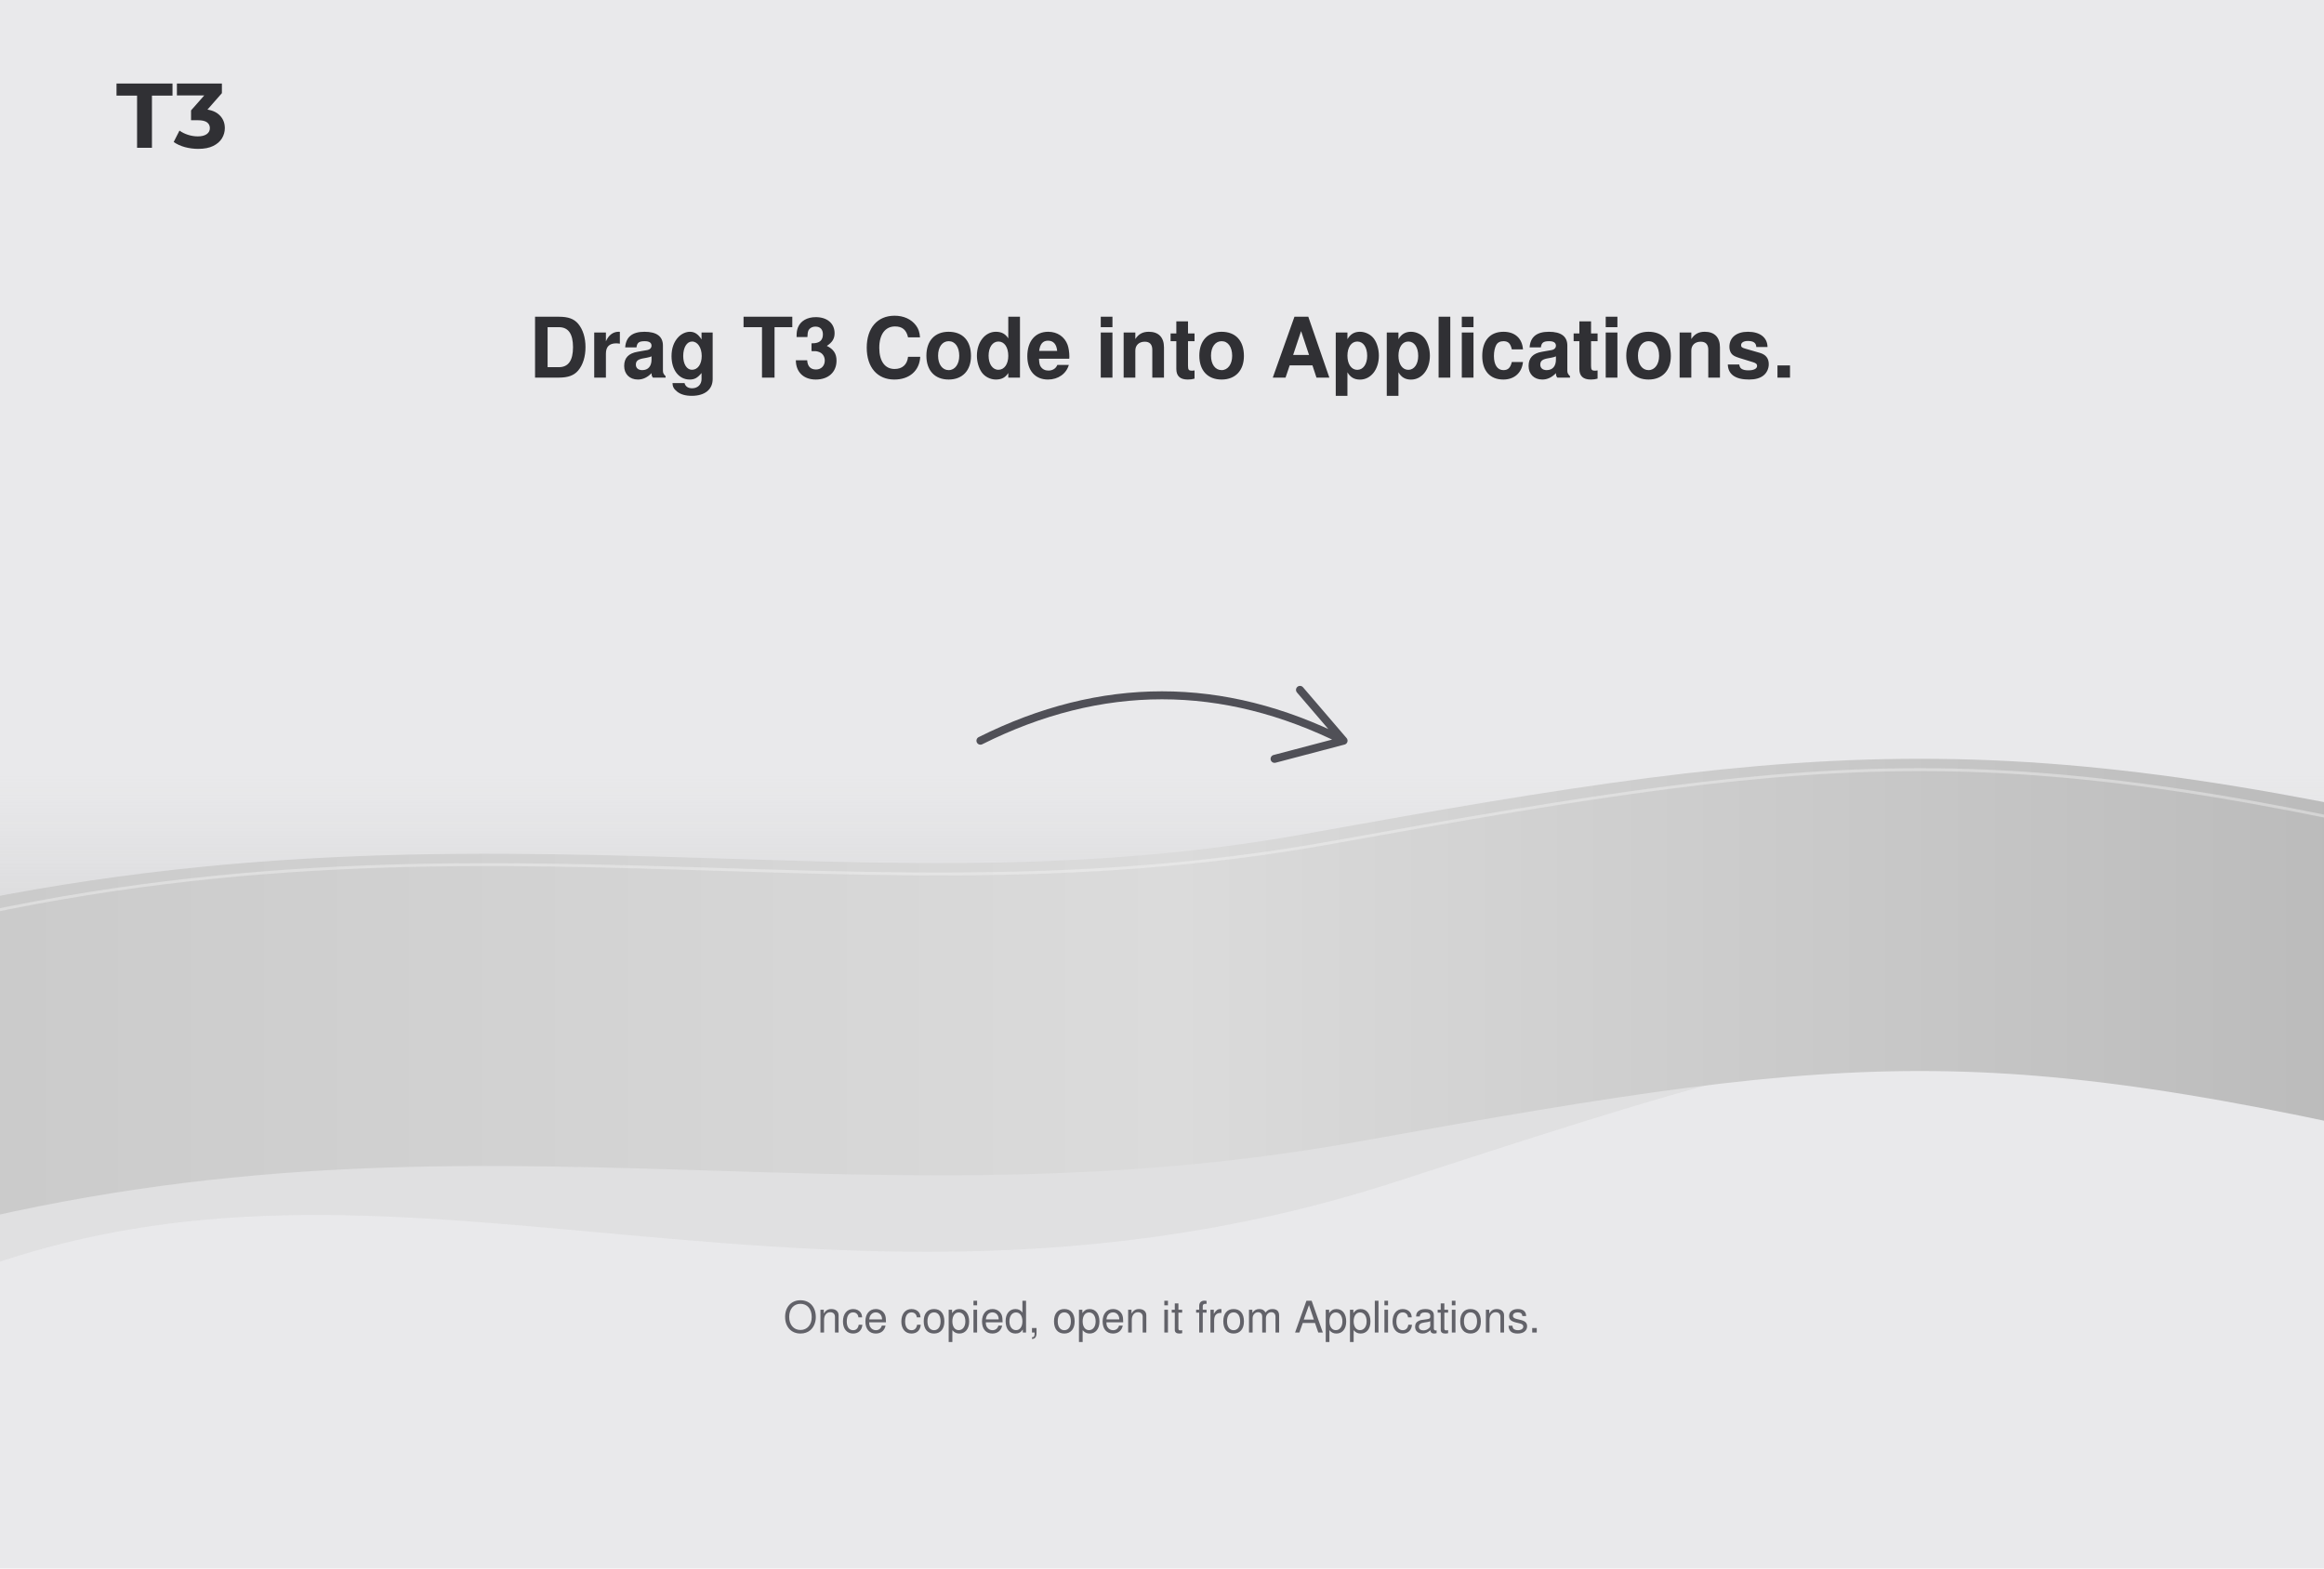
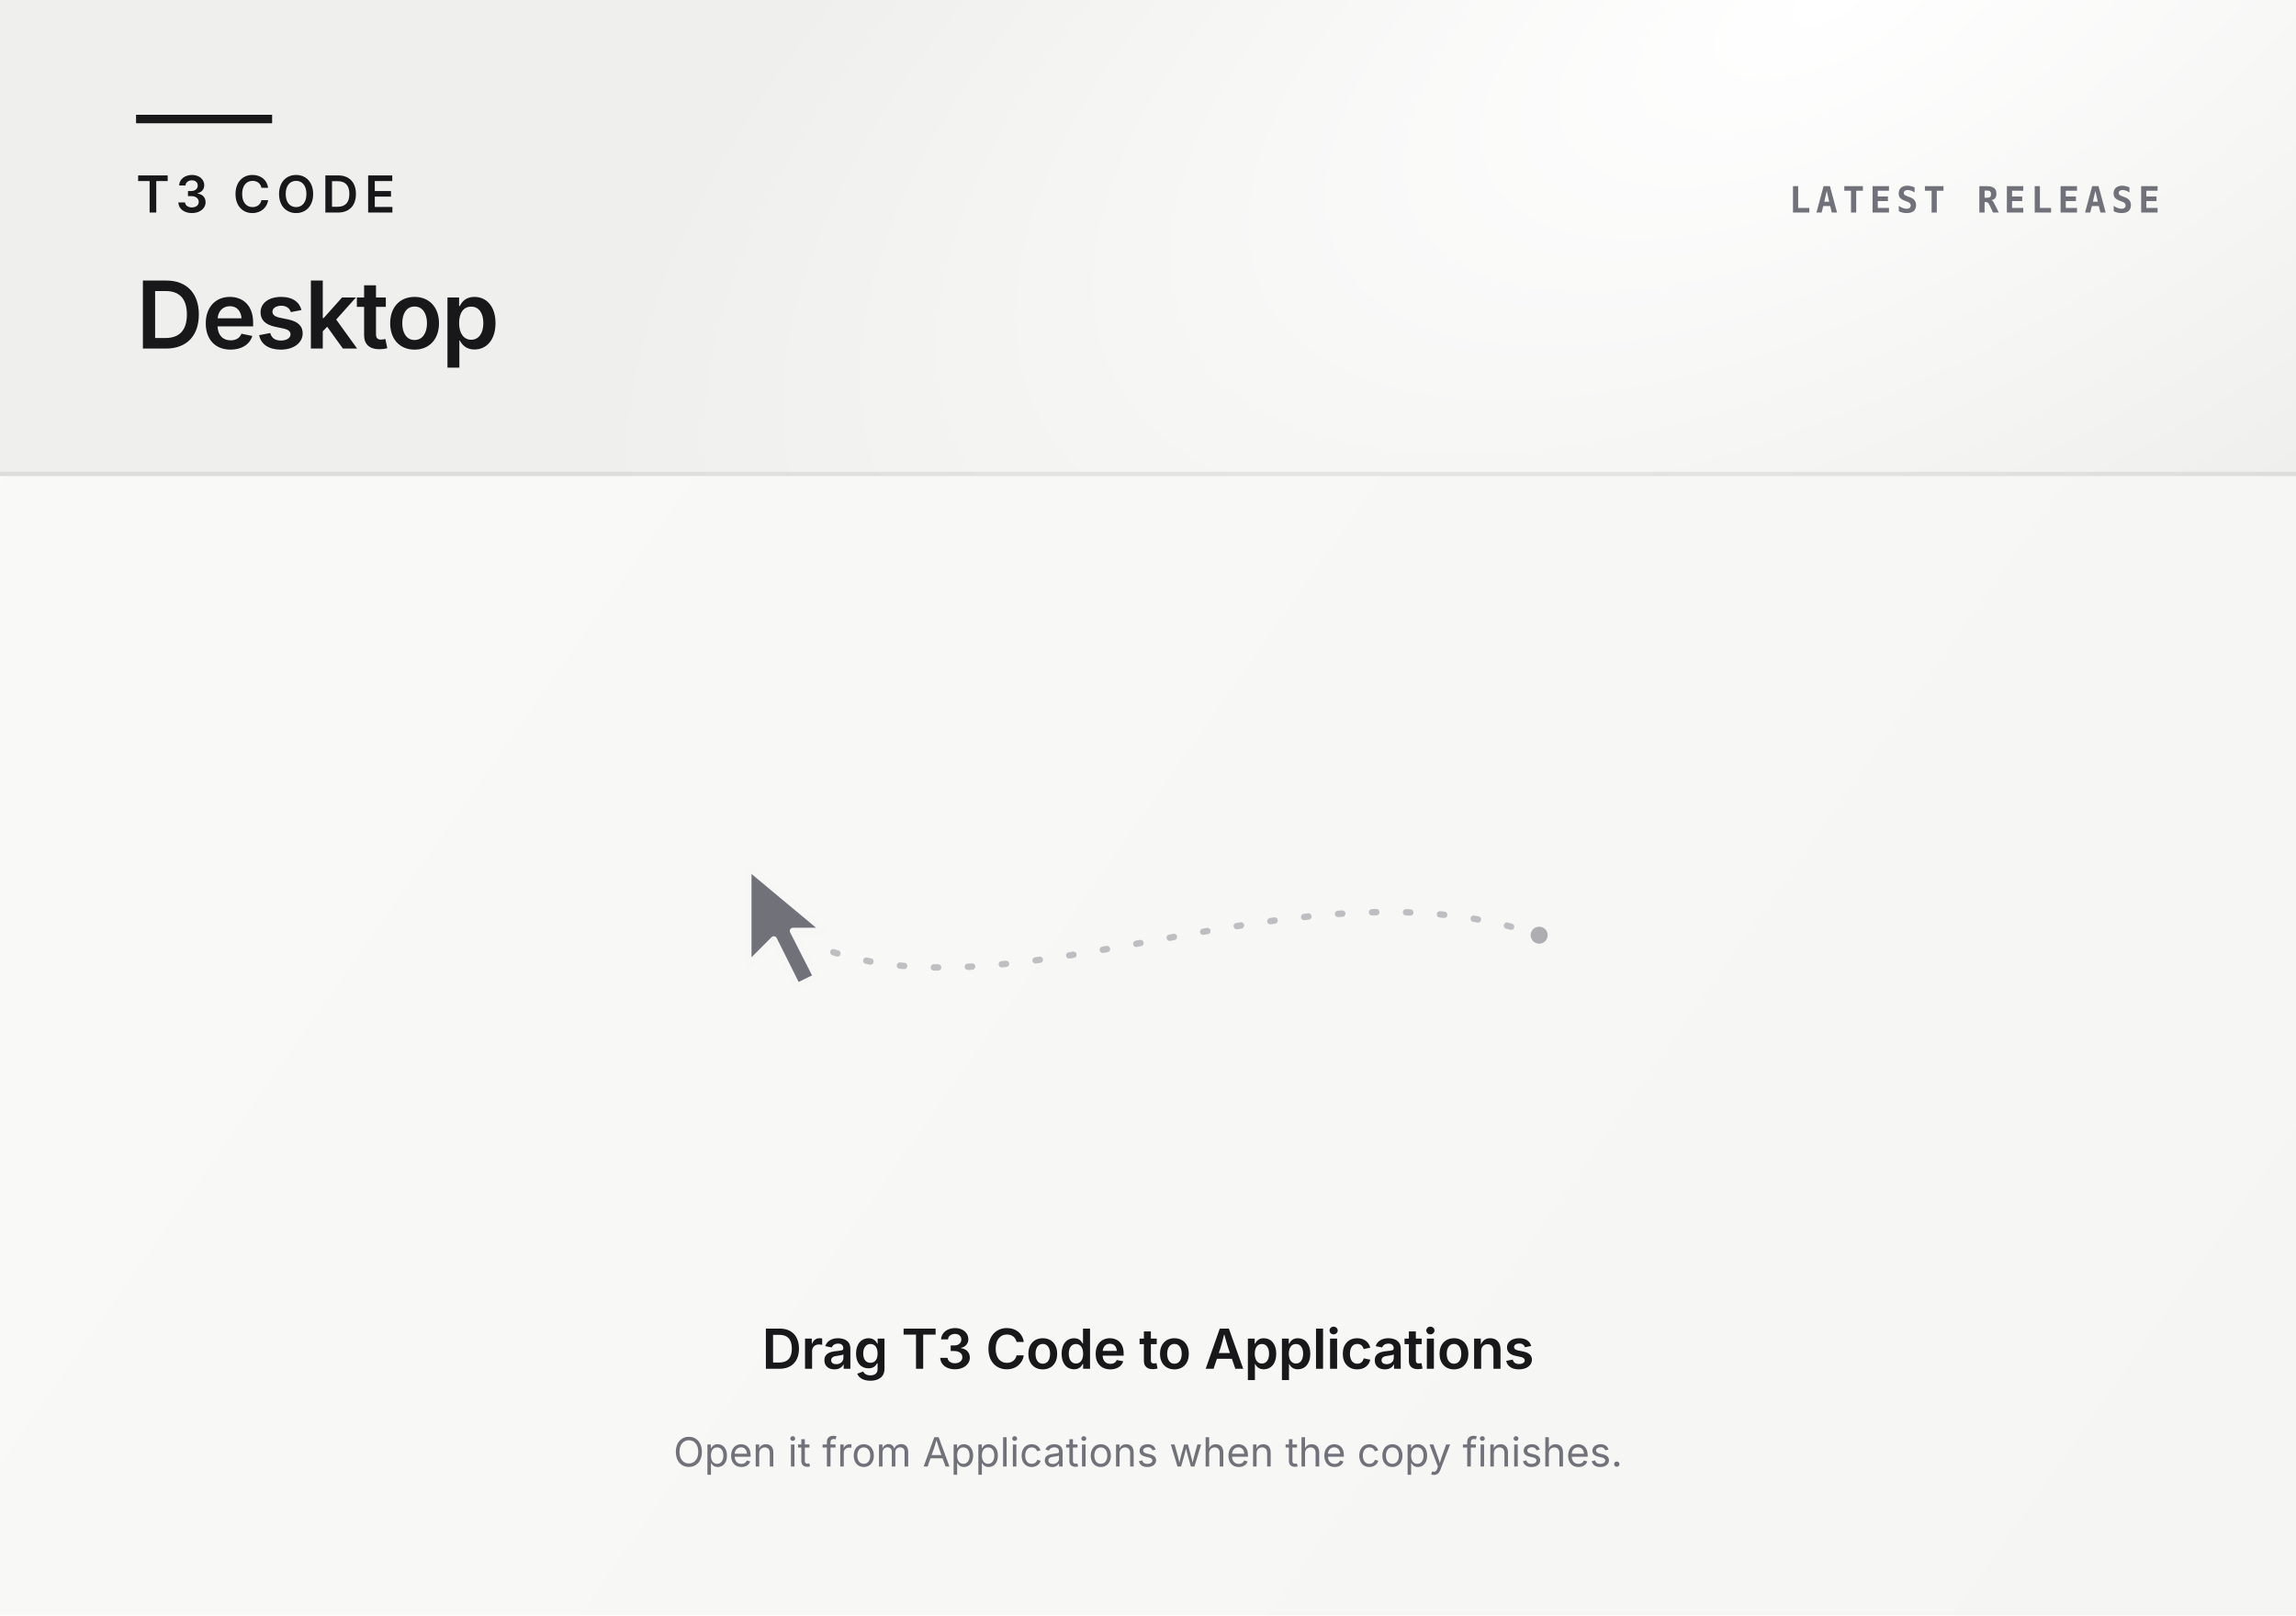
- <svg xmlns="http://www.w3.org/2000/svg" width="1280" height="864" viewBox="0 0 640 432">
+ <svg xmlns="http://www.w3.org/2000/svg" width="1080" height="760" viewBox="0 0 540 380" fill="none">
  <defs>
-     <linearGradient id="veil" x1="0" y1="0" x2="0" y2="1">
-       <stop stop-color="#B7B7B7" stop-opacity="0" />
-       <stop offset=".55" stop-color="#A5A5A5" stop-opacity=".24" />
-       <stop offset="1" stop-color="#D1D1D1" stop-opacity=".4" />
+     <linearGradient id="latest-surface" x1="0" y1="0" x2="540" y2="380" gradientUnits="userSpaceOnUse">
+       <stop stop-color="#FAFAF9" />
+       <stop offset="1" stop-color="#F5F5F4" />
    </linearGradient>
-     <linearGradient id="silk" x1="0" y1="0" x2="1" y2="0">
-       <stop stop-color="#C8C8C8" />
-       <stop offset=".5" stop-color="#DBDBDB" />
-       <stop offset="1" stop-color="#B5B5B5" />
-     </linearGradient>
+     <radialGradient id="latest-light" cx="0" cy="0" r="1" gradientUnits="userSpaceOnUse" gradientTransform="translate(430 0) rotate(152) scale(320 150)">
+       <stop stop-color="#FFFFFF" />
+       <stop offset="1" stop-color="#FFFFFF" stop-opacity="0" />
+     </radialGradient>
  </defs>
-   <rect width="640" height="432" fill="#E9E9EB" />
-   <path d="M-60 293C95 220 214 304 362 256S559 191 707 257" stroke="url(#veil)" stroke-width="146" fill="none" opacity="1" stroke-linecap="round" stroke-linejoin="round" />
-   <path d="M-60 306C113 252 223 298 367 272S553 242 707 280" stroke="url(#silk)" stroke-width="86" fill="none" opacity="1" stroke-linecap="round" stroke-linejoin="round" />
-   <path d="M-60 266C113 212 223 258 367 232S553 202 707 240" stroke="#F5F5F5" stroke-width="0.8" fill="none" opacity="0.42" stroke-linecap="round" stroke-linejoin="round" />
-   <svg x="32" y="23" width="30" height="18" viewBox="15.531 37 94.394 56.96" fill="#303034">
-     <path d="M33.451 93V47.56H15.531V37H64.331V47.56H46.411V93H33.451ZM86.725 93.96C82.832 93.96 78.965 93.453 75.125 92.44C71.285 91.373 68.032 89.88 65.365 87.96L70.405 78.04C72.539 79.587 75.019 80.813 77.845 81.72C80.672 82.627 83.525 83.08 86.405 83.08C89.659 83.08 92.219 82.44 94.085 81.16C95.952 79.88 96.885 78.12 96.885 75.88C96.885 73.747 96.059 72.067 94.405 70.84C92.752 69.613 90.085 69 86.405 69H80.485V60.44L96.085 42.76L97.525 47.4H68.165V37H107.365V45.4L91.845 63.08L85.285 59.32H89.045C95.925 59.32 101.125 60.867 104.645 63.96C108.165 67.053 109.925 71.027 109.925 75.88C109.925 79.027 109.099 81.987 107.445 84.76C105.792 87.48 103.259 89.693 99.845 91.4C96.432 93.107 92.059 93.96 86.725 93.96Z" />
-   </svg>
-   <text x="320" y="104" fill="#303034" font-family="Helvetica" font-size="23" font-weight="700" text-anchor="middle">Drag T3 Code into Applications.</text>
-   <path d="M270 204Q320 179 370 204M358 190L370 204L351 209" stroke="#505057" stroke-width="2.2" fill="none" opacity="1" stroke-linecap="round" stroke-linejoin="round" />
-   <text x="320" y="367" fill="#626269" font-family="Helvetica" font-size="12" font-weight="400" text-anchor="middle">Once copied, open it from Applications.</text>
+   <rect width="540" height="380" fill="url(#latest-surface)" />
+   <rect width="540" height="112" fill="#EFEFED" />
+   <rect width="540" height="112" fill="url(#latest-light)" />
+   <path d="M0 111.5H540" stroke="#18181B" stroke-opacity="0.08" />
+   <path d="M32 28H64" stroke="#18181B" stroke-width="2" />
+   <g font-family="-apple-system, BlinkMacSystemFont, sans-serif" fill="#18181B">
+     <text x="32" y="50" font-size="12" font-weight="600" letter-spacing="1.4">T3 CODE</text>
+     <text x="32" y="82" font-size="22" font-weight="600" letter-spacing="-0.45">Desktop</text>
+     <text x="508" y="50" text-anchor="end" font-family="ui-monospace, SFMono-Regular, Menlo, monospace" font-size="8.5" font-weight="600" letter-spacing="1.2" fill="#71717A">LATEST RELEASE</text>
+   </g>
+   <path d="M196 224C242 239 307 201 362 220" stroke="#71717A" stroke-width="1.5" stroke-linecap="round" stroke-dasharray="1 7" opacity="0.42" />
+   <circle cx="362" cy="220" r="2" fill="#71717A" opacity="0.55" />
+   <path d="M176 204V227L182 221L187.5 232L192 229.8L186.5 219H194L176 204Z" fill="#71717A" stroke="#F7F7F5" stroke-width="1.5" stroke-linejoin="round" />
+   <g font-family="-apple-system, BlinkMacSystemFont, sans-serif" text-anchor="middle">
+     <text x="270" y="322" font-size="13" font-weight="600" letter-spacing="-0.1" fill="#18181B">Drag T3 Code to Applications</text>
+     <text x="270" y="345" font-size="9.5" fill="#71717A">Open it from Applications when the copy finishes.</text>
+   </g>
</svg>
